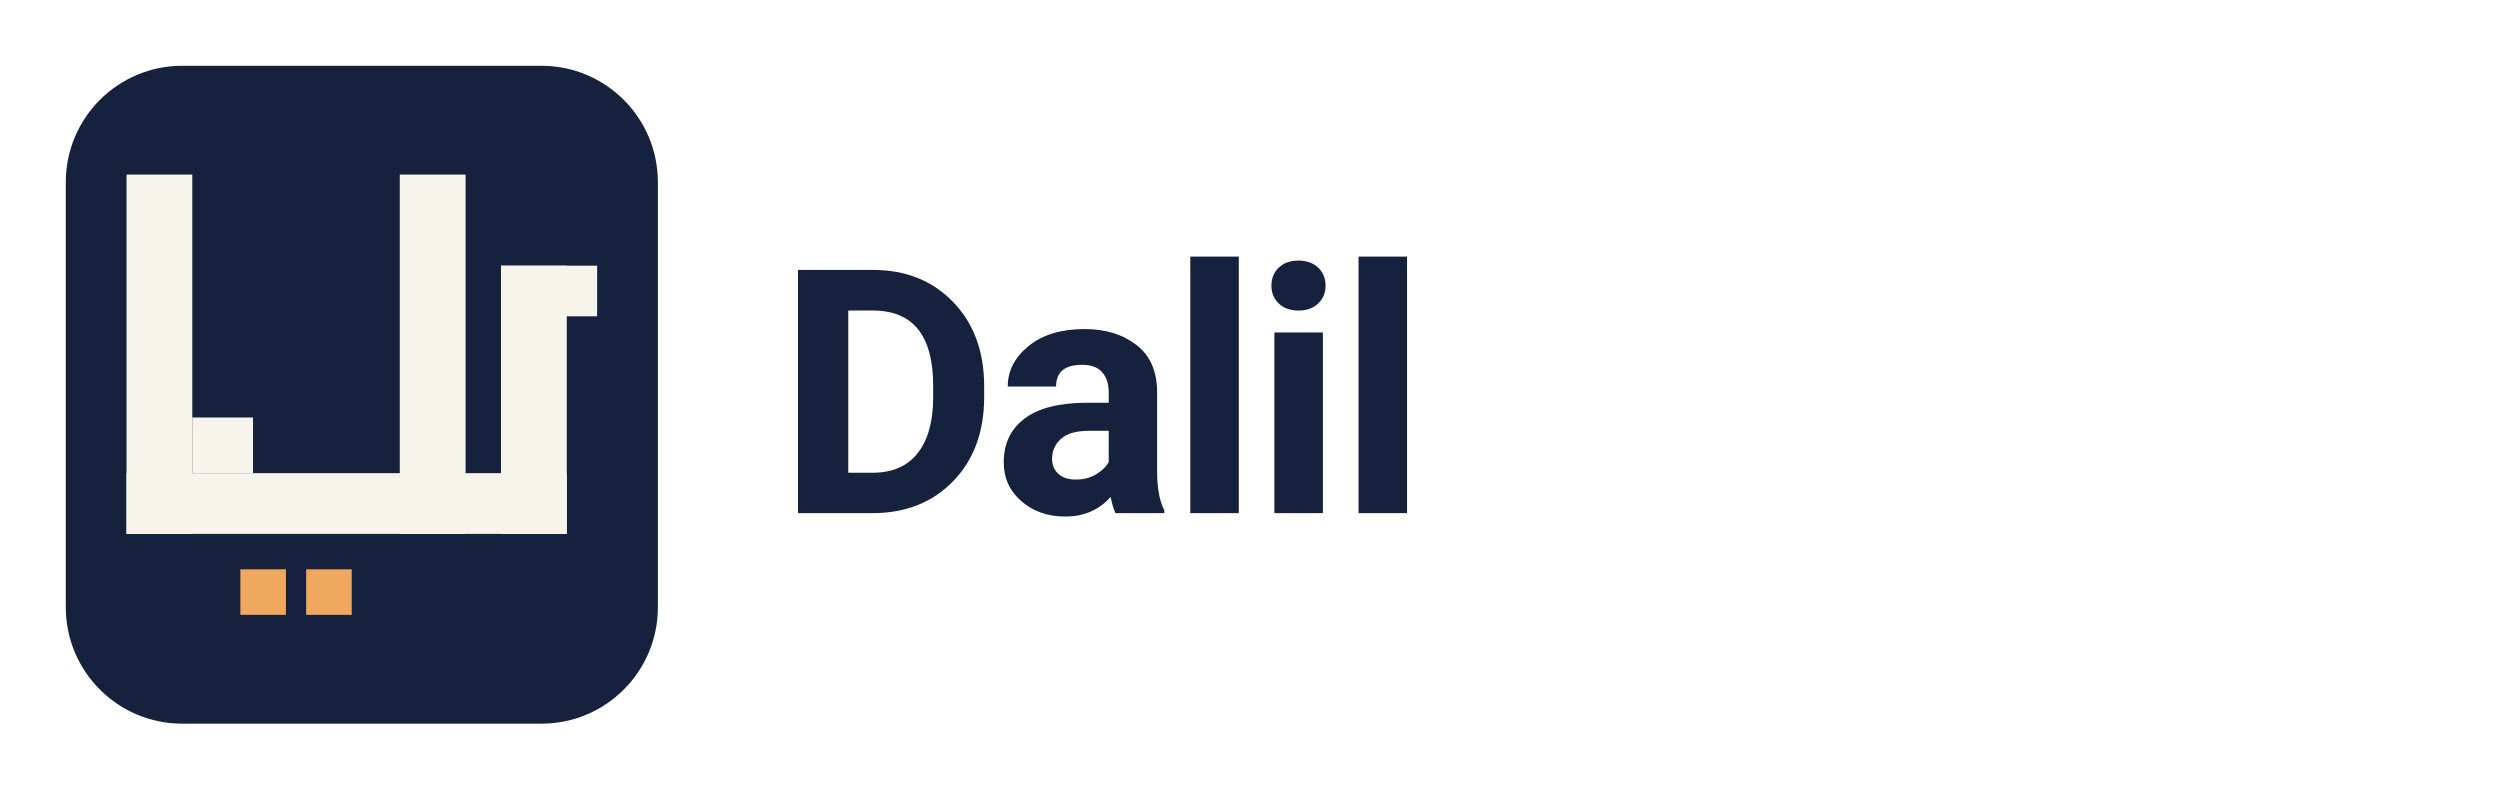
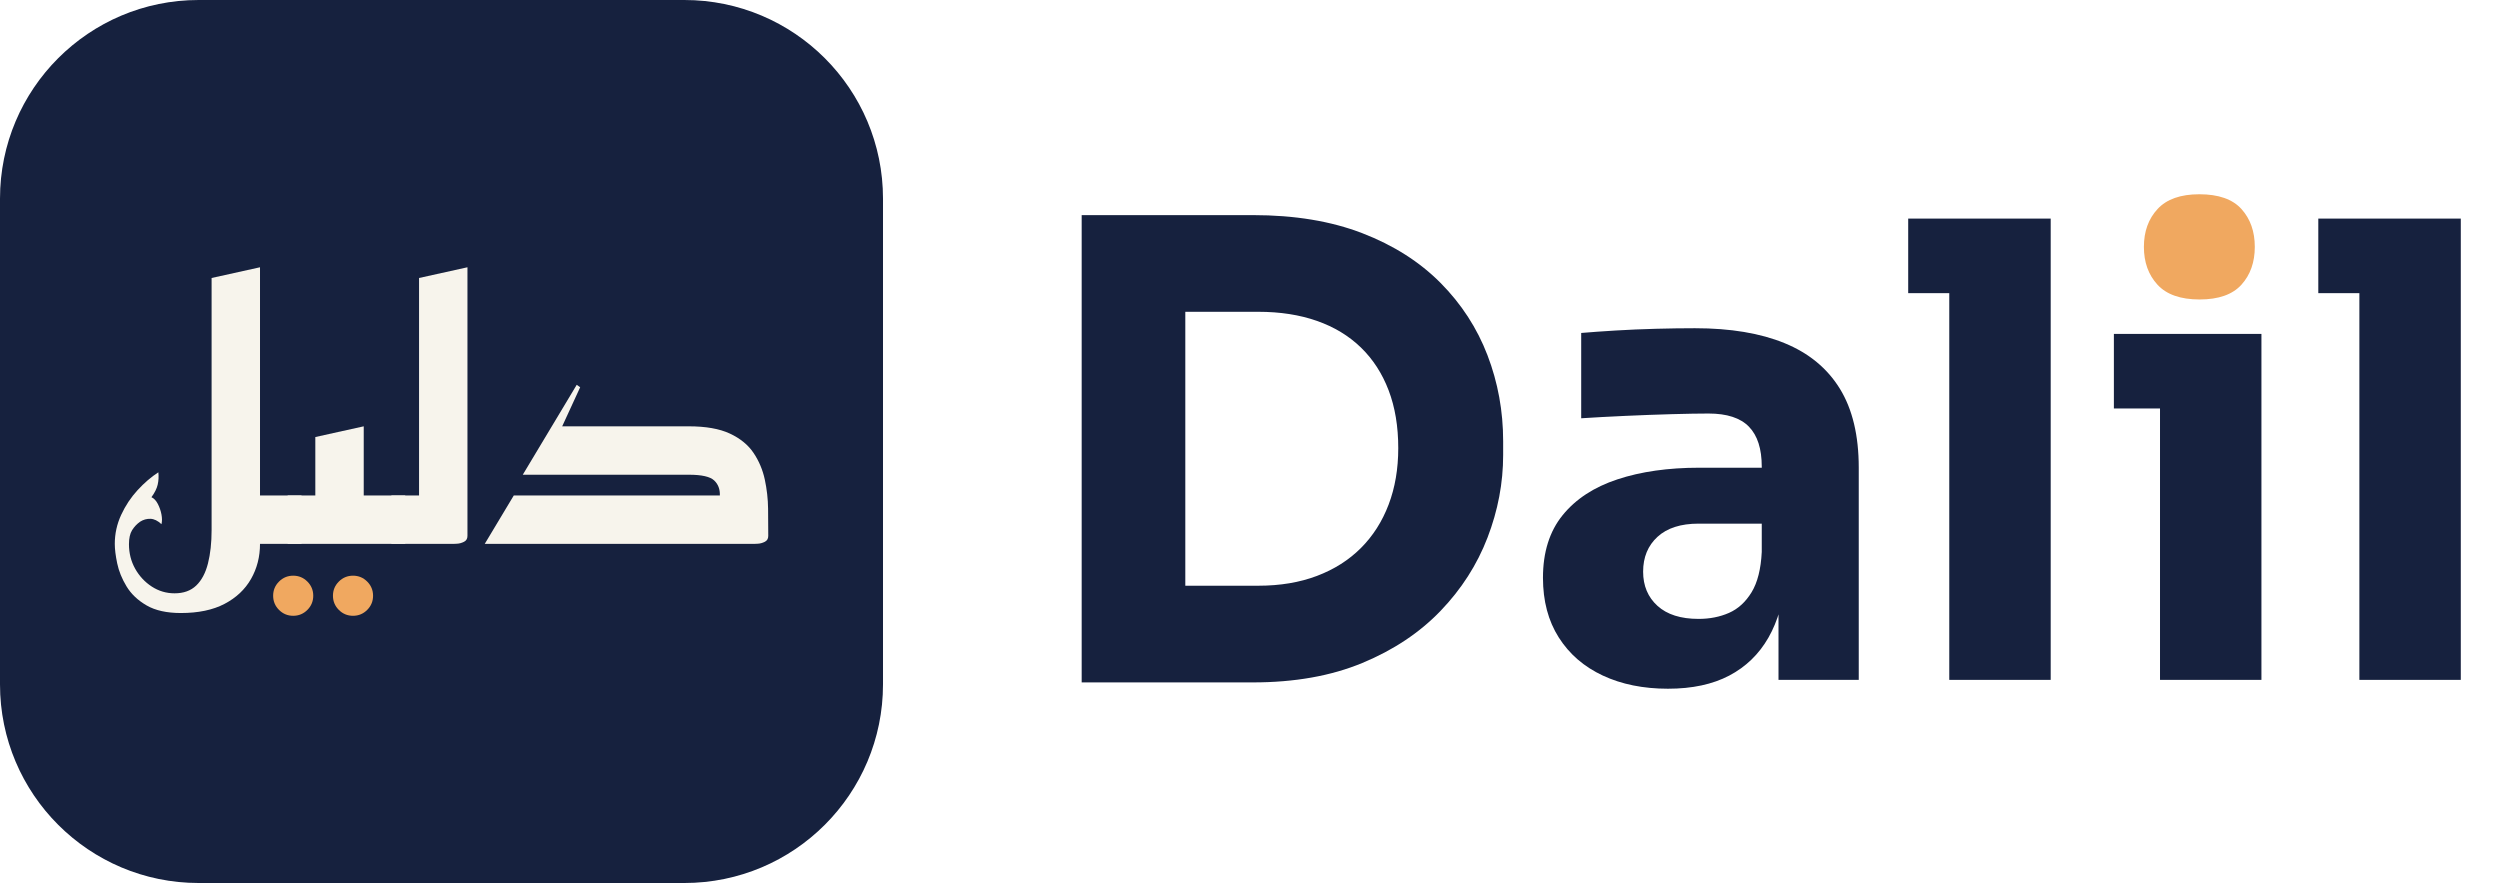
- <svg xmlns="http://www.w3.org/2000/svg" viewBox="0 0 380 120">
-   <g transform="translate(10,10) scale(0.3846)">
-     <rect width="234" height="260" rx="46" fill="#16213e" />
-     <rect x="24" y="43" width="26" height="142" fill="#f7f4ec" />
-     <rect x="50" y="139" width="24" height="22" fill="#f7f4ec" />
-     <rect x="24" y="161" width="174" height="24" fill="#f7f4ec" />
-     <rect x="132" y="43" width="26" height="142" fill="#f7f4ec" />
-     <rect x="172" y="79" width="26" height="106" fill="#f7f4ec" />
-     <rect x="172" y="79" width="38" height="20" fill="#f7f4ec" />
-     <rect x="69" y="199" width="18" height="18" fill="#f0a860" />
-     <rect x="95" y="199" width="18" height="18" fill="#f0a860" />
+ <svg xmlns="http://www.w3.org/2000/svg" viewBox="0 0 453 160" width="453" height="160">
+   <g>
+     <rect width="160" height="160" rx="36" fill="#16213E" />
+     <g transform="translate(20.80,48.43) scale(0.06265,-0.06265) translate(-25,-800)">
+       <path d="M395 0V140H565V0ZM305 40V769L445 800V0ZM216 -200Q155 -200 117.0 -178.0Q79 -156 59.0 -123.0Q39 -90 32.0 -56.5Q25 -23 25 0Q25 44 43.5 84.0Q62 124 91.0 155.5Q120 187 151 207Q153 188 149.0 171.0Q145 154 131 135Q142 130 149.5 115.5Q157 101 160.0 85.0Q163 69 160 57Q144 72 128.0 72.5Q112 73 98 64Q84 54 75.0 39.5Q66 25 66 -1Q66 -40 84.0 -72.0Q102 -104 132.0 -123.5Q162 -143 198 -143Q237 -143 260.5 -120.5Q284 -98 294.5 -56.5Q305 -15 305 40V309L445 340V0Q445 -56 419.0 -101.5Q393 -147 342.5 -173.5Q292 -200 216 -200Z" fill="#F7F4EC" />
+       <path d="M645 0V140H865V0ZM525 0V140H605V309L745 340V23Q745 11 735.0 6.0Q725 1 715.0 0.5Q705 0 705 0Z" fill="#F7F4EC" />
+       <path d="M825 0V140H905V769L1045 800V23Q1045 11 1035.0 6.0Q1025 1 1015.0 0.5Q1005 0 1005 0Z" fill="#F7F4EC" />
+       <path d="M1095 0 1179 140H1775Q1776 167 1758.5 183.5Q1741 200 1685 200H1205L1361 460L1371 453L1319 340H1685Q1759 340 1804.0 319.0Q1849 298 1872.5 263.0Q1896 228 1905.0 186.0Q1914 144 1914.5 101.5Q1915 59 1915 23Q1915 11 1905.0 6.0Q1895 1 1885.0 0.5Q1875 0 1875 0Z" fill="#F7F4EC" />
+       <path d="M714 -208Q690 -208 673.0 -191.0Q656 -174 656 -150Q656 -126 673.0 -109.0Q690 -92 714 -92Q738 -92 755.0 -109.0Q772 -126 772 -150Q772 -174 755.0 -191.0Q738 -208 714 -208ZM541 -208Q517 -208 500.0 -191.0Q483 -174 483 -150Q483 -126 500.0 -109.0Q517 -92 541 -92Q565 -92 582.0 -109.0Q599 -126 599 -150Q599 -174 582.0 -191.0Q565 -208 541 -208Z" fill="#F0A860" />
+     </g>
  </g>
-   <text x="118" y="78" font-family="-apple-system, BlinkMacSystemFont, 'SF Pro Text', 'SF Pro Display', system-ui, 'Segoe UI', Roboto, 'Helvetica Neue', Arial, sans-serif" font-size="52" font-weight="600" letter-spacing="-1" fill="#16213e">Dalil</text>
+   <g transform="translate(196.00,35.20) scale(0.1145,-0.1145) translate(-82,-768.5)">
+     <path d="M226 -4V149H361.5Q413.25 149.0 454.25 164.5Q495.25 180.0 523.875 208.625Q552.5 237.25 567.75 277.375Q583.0 317.5 583.0 366.75Q583.0 418.25 567.75 458.25Q552.5 498.25 523.875 526.0Q495.25 553.75 454.25 568.125Q413.25 582.5 361.5 582.5H226.0V735.5H353.0Q452.0 735.5 526.125 706.875Q600.25 678.25 649.875 628.25Q699.5 578.25 724.25 513.625Q749 449 749.0 377.75V355.75Q749.0 289.5 724.25 225.125Q699.5 160.75 649.875 109.125Q600.25 57.5 526.125 26.75Q452 -4 353 -4ZM82 -4V735.5H246.0V-4Z" fill="#16213E" />
+     <path d="M1184.75 0.0V161.5H1158.25V337.5Q1158.25 379.75 1138.0 400.625Q1117.75 421.5 1074.0 421.5Q1052.0 421.5 1016.0 420.5Q980.0 419.5 941.75 417.75Q903.5 416.0 872.5 414.0V549.0Q896 551 926.875 552.875Q957.75 554.75 990.875 555.625Q1024.0 556.5 1052.5 556.5Q1136.75 556.5 1194.375 532.875Q1252.0 509.25 1281.875 460.75Q1311.75 412.25 1311.75 335.75V0.0ZM1009.75 -14.0Q951.25 -14.0 906.625 6.875Q862.0 27.75 837.0 67.125Q812.0 106.5 812.0 161.5Q812.0 222.25 843.125 260.625Q874.25 299.0 930.0 317.375Q985.75 335.75 1059.25 335.75H1175.75V247.25H1058.25Q1016.0 247.25 993.25 226.375Q970.5 205.5 970.5 171.25Q970.5 137.75 993.25 117.125Q1016.0 96.5 1058.25 96.5Q1084.75 96.5 1106.375 106.0Q1128.0 115.5 1142.125 138.625Q1156.25 161.75 1158.25 202.5L1196.25 163.0Q1191.25 106.0 1168.75 66.75Q1146.25 27.5 1106.75 6.75Q1067.25 -14.0 1009.75 -14.0Z" fill="#16213E" />
+     <path d="M1455 0V730H1615.5V0.0ZM1390 612V730H1615.5V612.0Z" fill="#16213E" />
+     <path d="M1788.5 0.0V547.5H1949.0V0ZM1715.5 429.5V547.5H1949.0V429.5Z" fill="#16213E" />
+     <path d="M2104 0V730H2264.5V0.0ZM2039 612V730H2264.5V612.0Z" fill="#16213E" />
+     <path d="M1851.125 602.0Q1806 602 1784.5 625.375Q1763.0 648.75 1763.0 685.25Q1763.0 721.75 1784.589 745.125Q1806.179 768.5 1850.75 768.5Q1896.25 768.5 1917.375 745.125Q1938.5 721.75 1938.5 685.25Q1938.5 648.75 1917.375 625.375Q1896.25 602.0 1851.125 602.0Z" fill="#F0A860" />
+   </g>
</svg>
